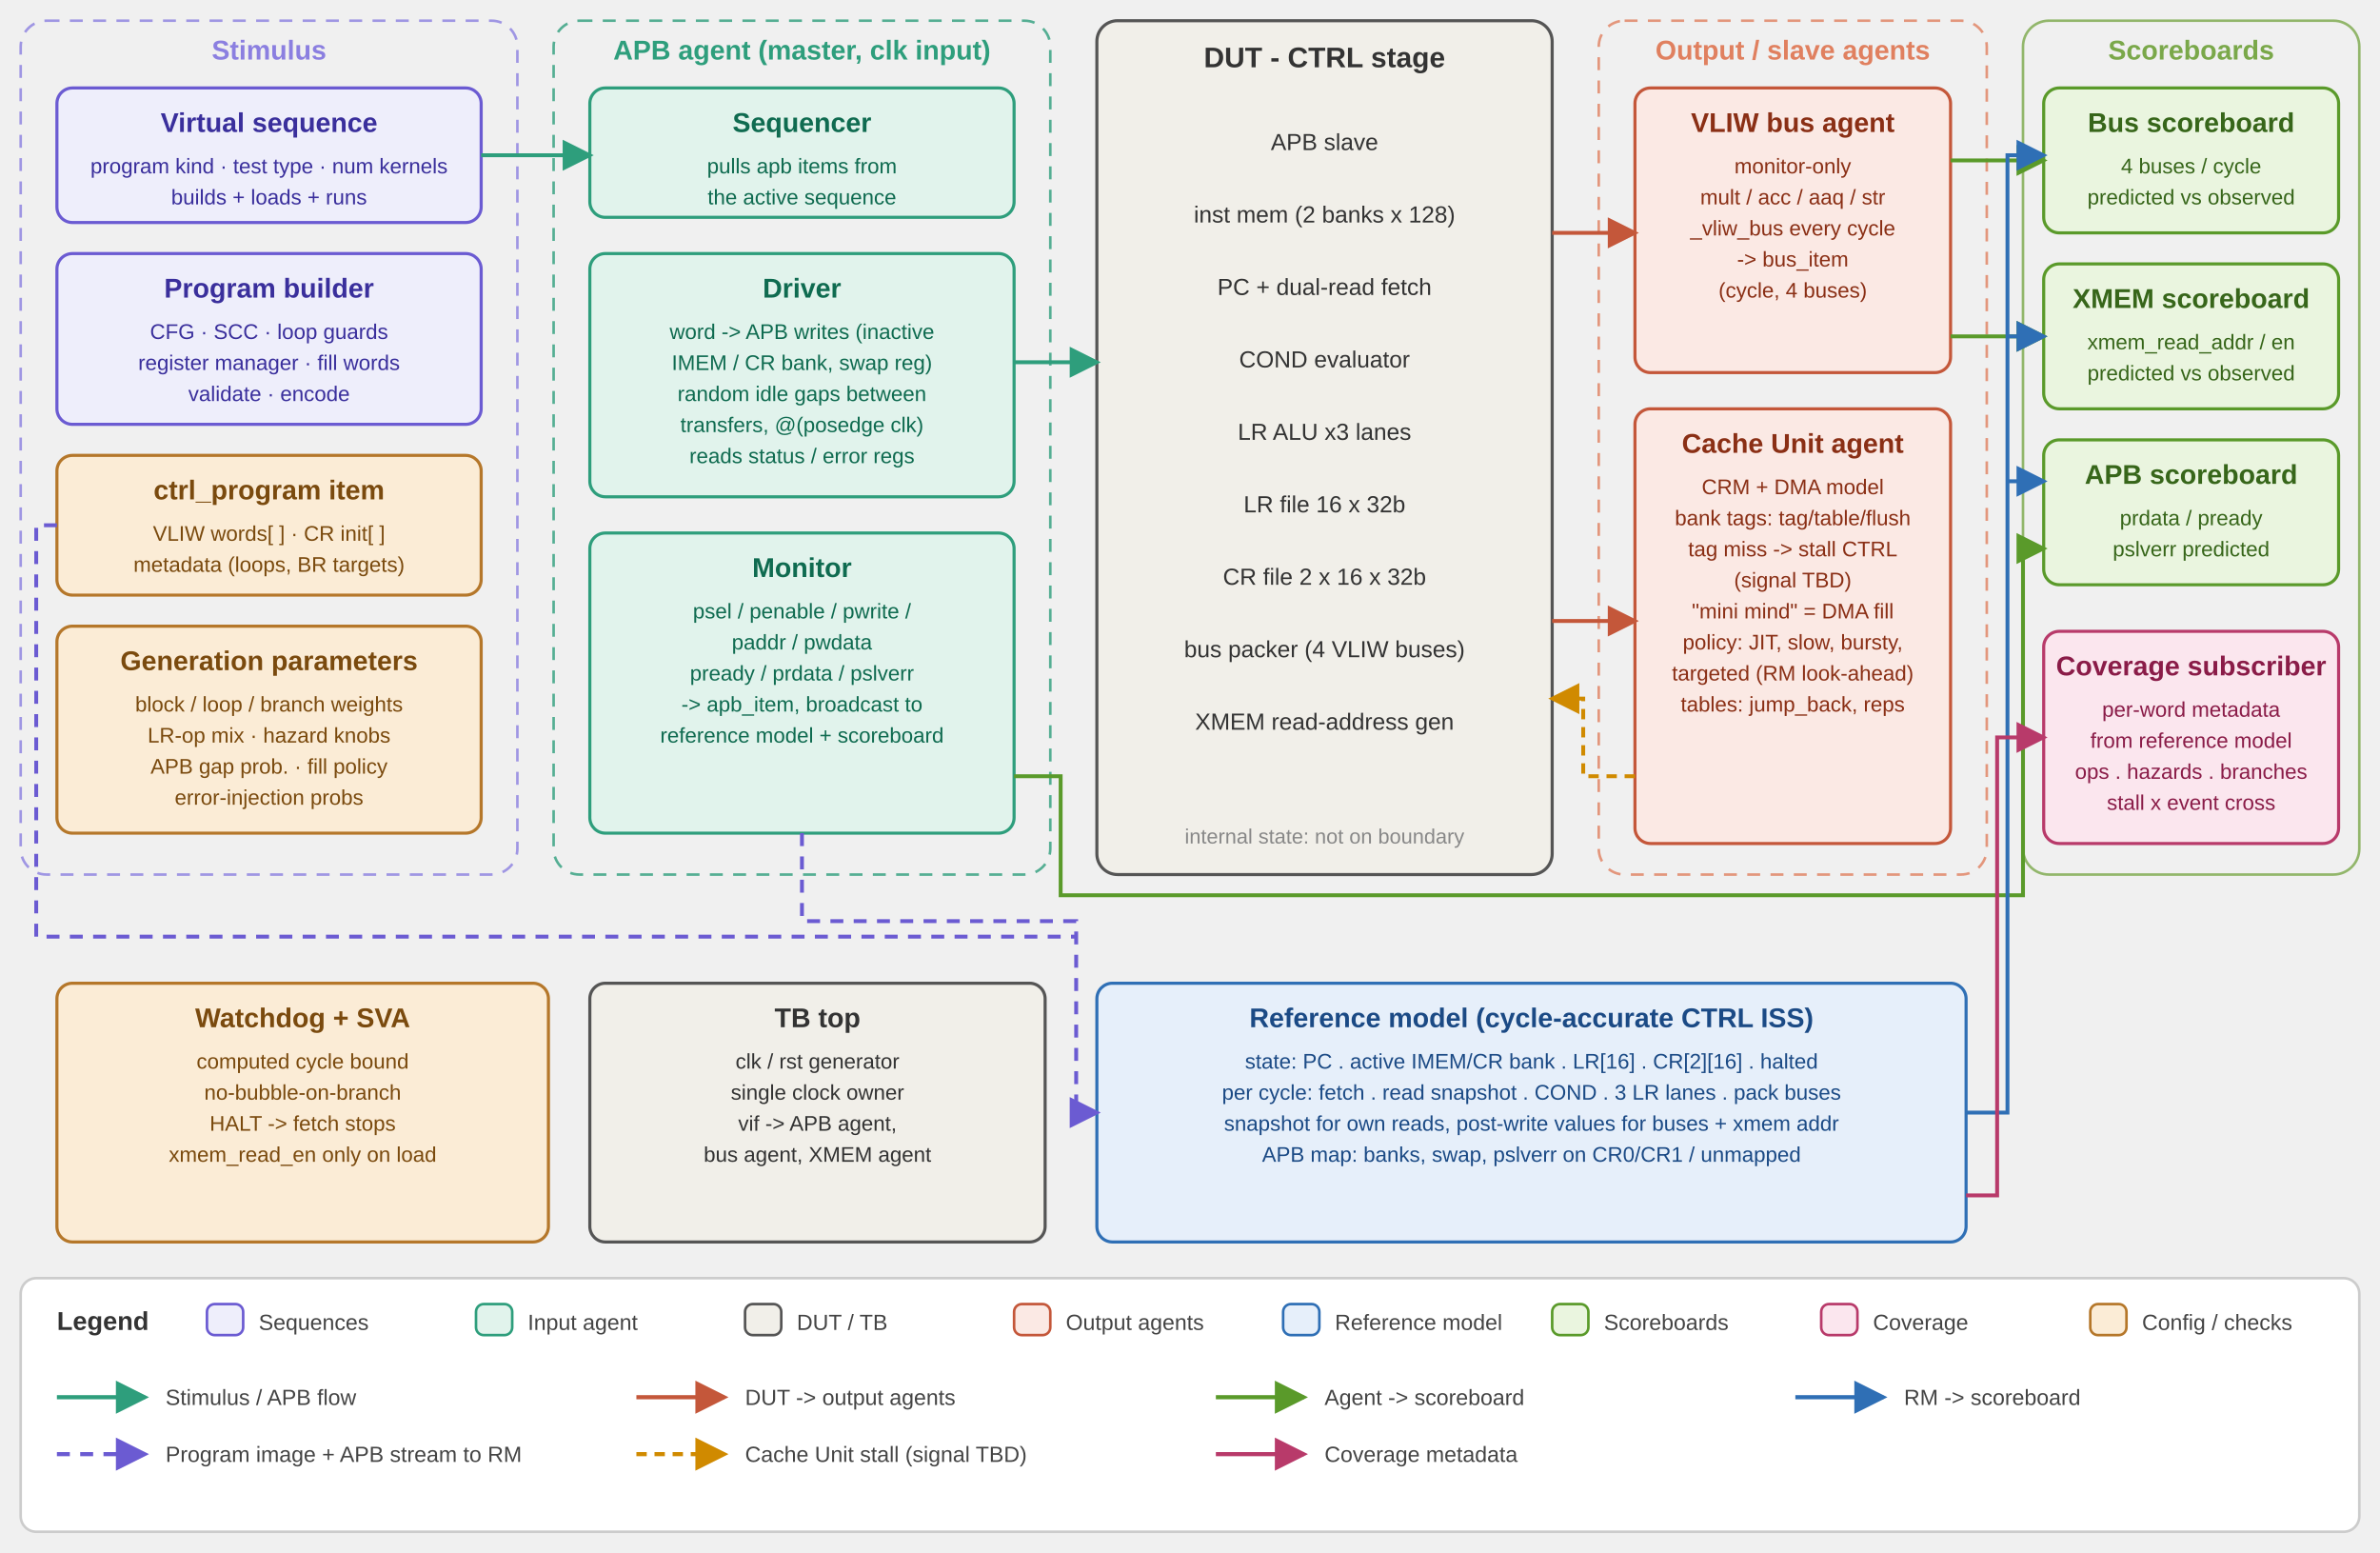
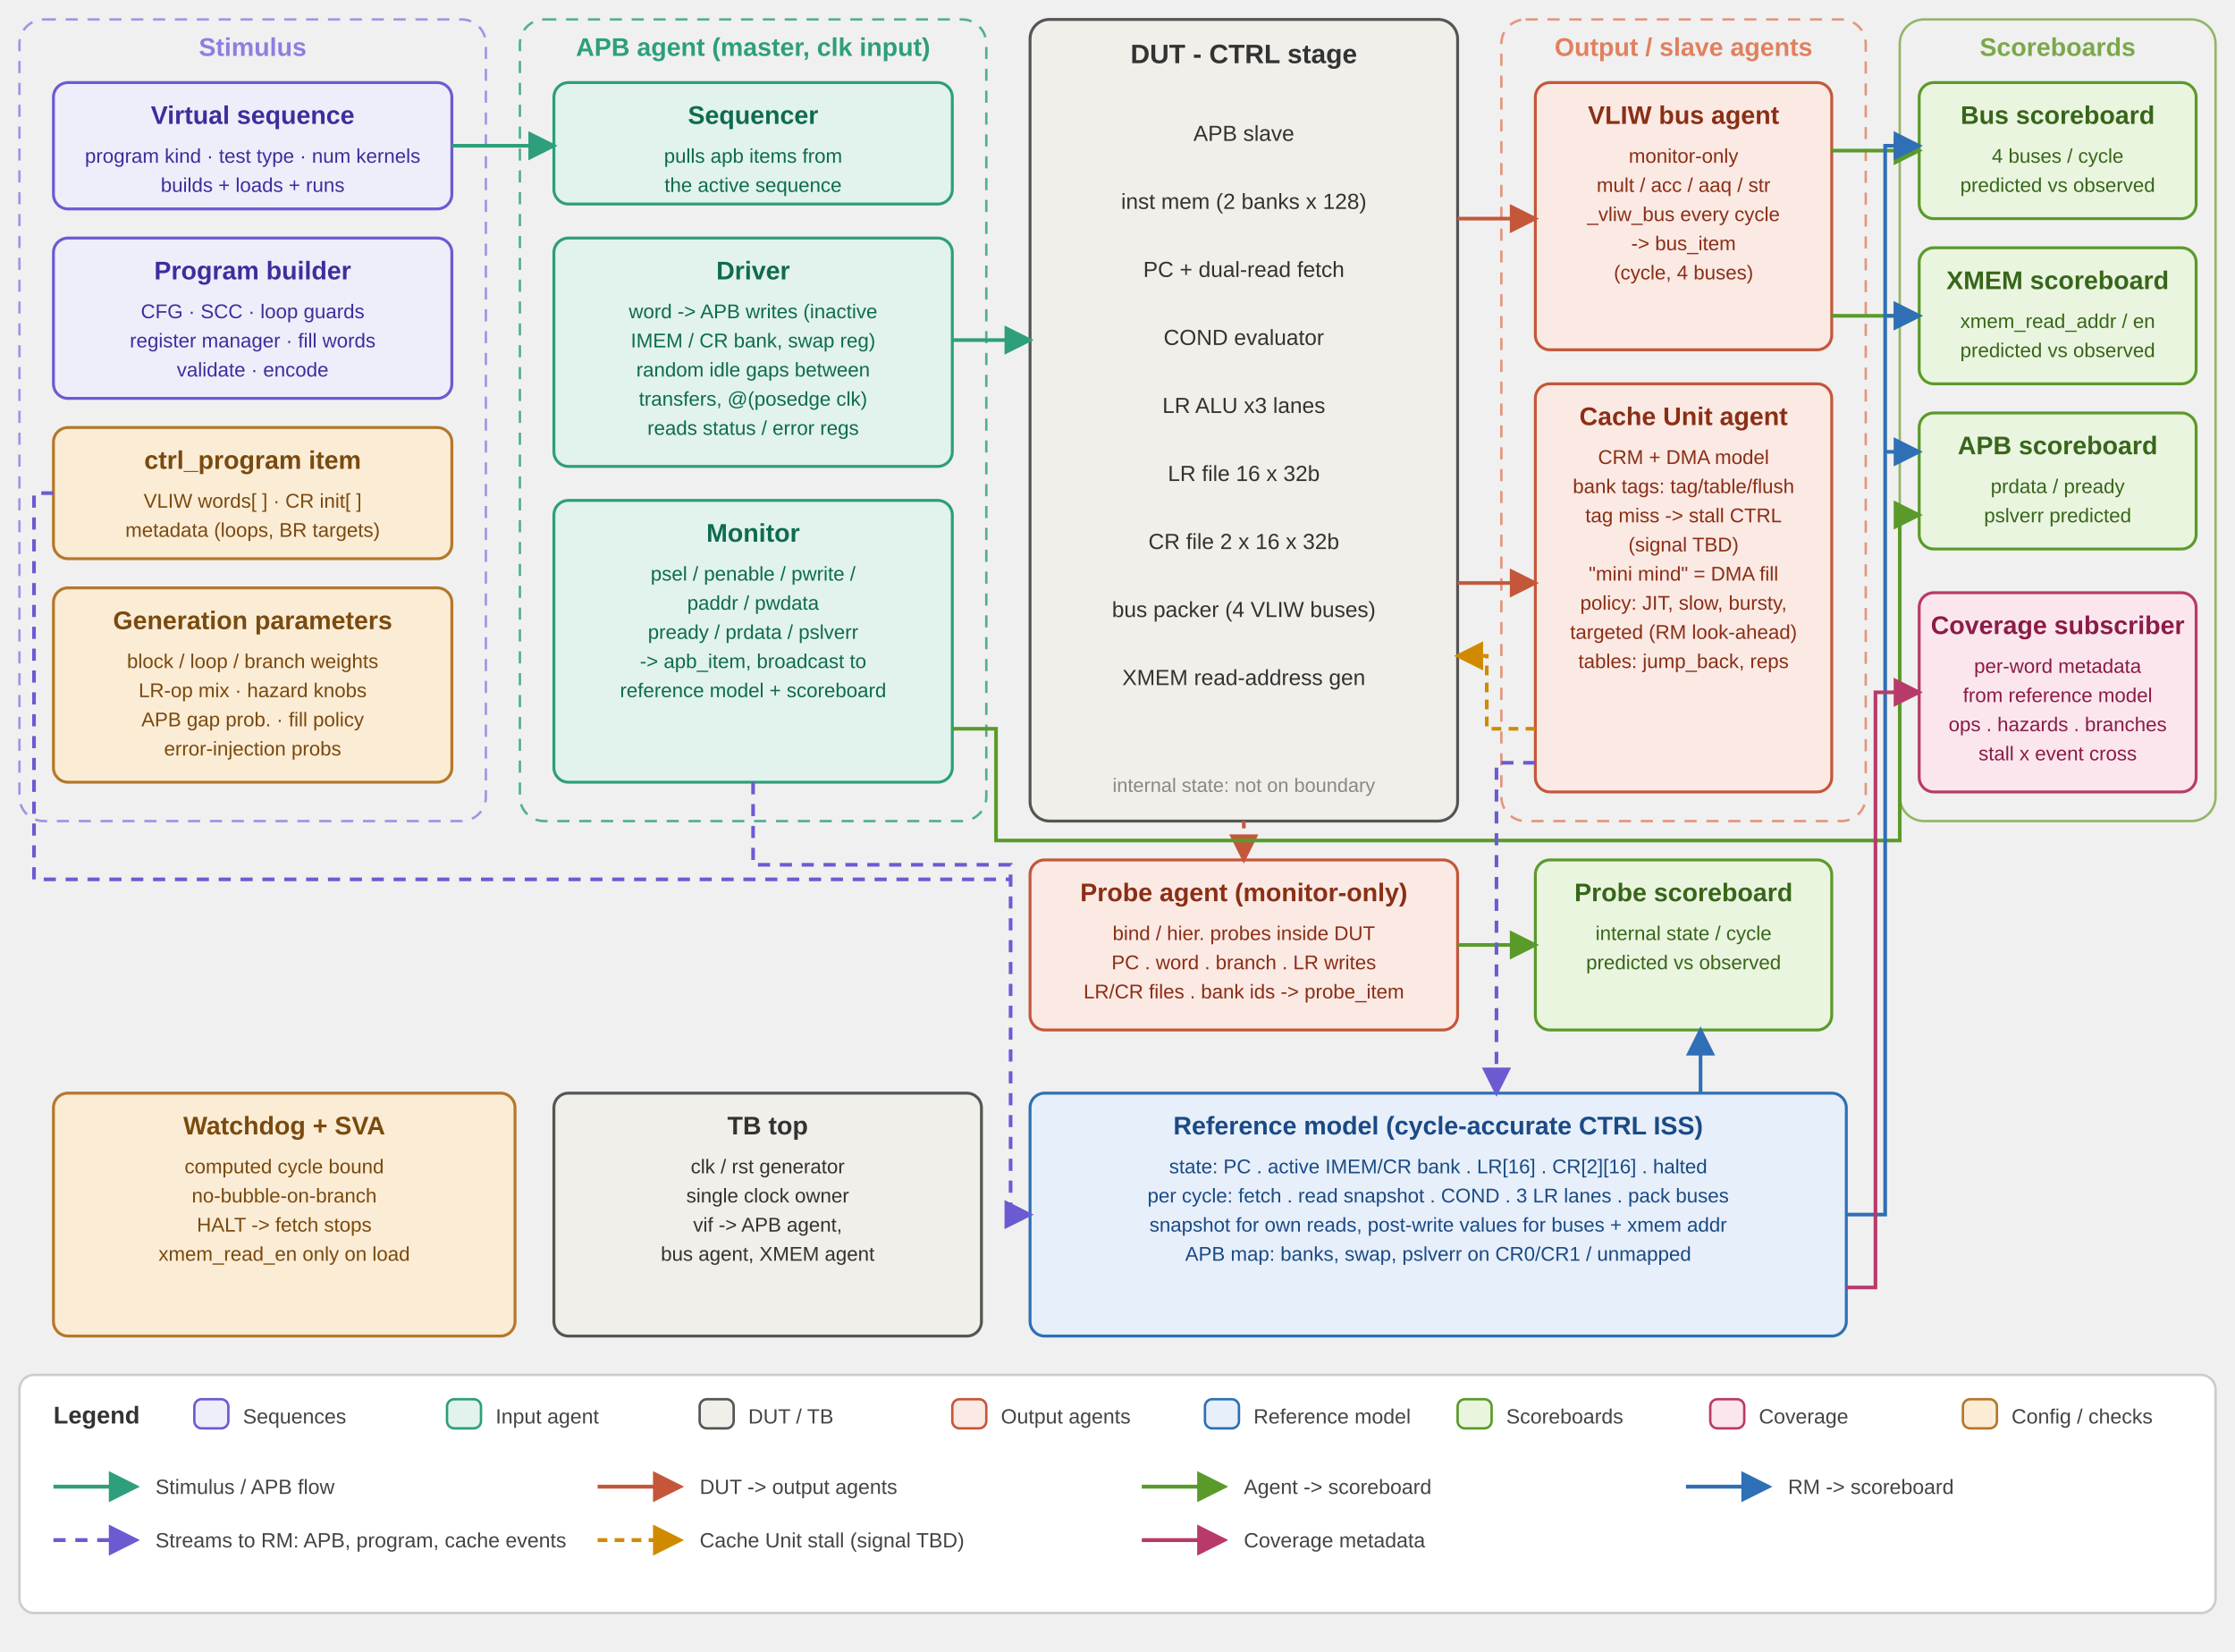
- <svg xmlns="http://www.w3.org/2000/svg" viewBox="0 0 920 600" font-family="Arial, Helvetica, sans-serif">
+ <svg xmlns="http://www.w3.org/2000/svg" viewBox="0 0 920 680" font-family="Arial, Helvetica, sans-serif">
  <defs>
    <marker id="a2e9e7c" markerWidth="8" markerHeight="8" refX="7" refY="4" orient="auto">
      <path d="M0,0 L8,4 L0,8 z" fill="#2e9e7c" />
    </marker>
    <marker id="ac4573a" markerWidth="8" markerHeight="8" refX="7" refY="4" orient="auto">
      <path d="M0,0 L8,4 L0,8 z" fill="#c4573a" />
    </marker>
    <marker id="a5a9a2a" markerWidth="8" markerHeight="8" refX="7" refY="4" orient="auto">
      <path d="M0,0 L8,4 L0,8 z" fill="#5a9a2a" />
    </marker>
    <marker id="a2f6fb5" markerWidth="8" markerHeight="8" refX="7" refY="4" orient="auto">
      <path d="M0,0 L8,4 L0,8 z" fill="#2f6fb5" />
    </marker>
    <marker id="ab83a6a" markerWidth="8" markerHeight="8" refX="7" refY="4" orient="auto">
      <path d="M0,0 L8,4 L0,8 z" fill="#b83a6a" />
    </marker>
    <marker id="a6b5bd2" markerWidth="8" markerHeight="8" refX="7" refY="4" orient="auto">
      <path d="M0,0 L8,4 L0,8 z" fill="#6b5bd2" />
    </marker>
    <marker id="a888888" markerWidth="8" markerHeight="8" refX="7" refY="4" orient="auto">
      <path d="M0,0 L8,4 L0,8 z" fill="#888888" />
    </marker>
    <marker id="ad08a00" markerWidth="8" markerHeight="8" refX="7" refY="4" orient="auto">
      <path d="M0,0 L8,4 L0,8 z" fill="#d08a00" />
    </marker>
  </defs>
  <rect x="8" y="8" width="192" height="330" rx="10" fill="none" stroke="#8b7fe0" stroke-width="1" stroke-dasharray="5,4" opacity=".8" />
  <text x="104.0" y="23" text-anchor="middle" font-weight="bold" font-size="10.5" fill="#8b7fe0">Stimulus</text>
  <rect x="214" y="8" width="192" height="330" rx="10" fill="none" stroke="#2e9e7c" stroke-width="1" stroke-dasharray="5,4" opacity=".8" />
  <text x="310.0" y="23" text-anchor="middle" font-weight="bold" font-size="10.5" fill="#2e9e7c">APB agent (master, clk input)</text>
  <rect x="618" y="8" width="150" height="330" rx="10" fill="none" stroke="#e0805f" stroke-width="1" stroke-dasharray="5,4" opacity=".8" />
  <text x="693.0" y="23" text-anchor="middle" font-weight="bold" font-size="10.5" fill="#e0805f">Output / slave agents</text>
  <rect x="22" y="34" width="164" height="52" rx="6" fill="#eeeefb" stroke="#6b5bd2" stroke-width="1.2" />
  <text x="104.0" y="51" text-anchor="middle" font-weight="bold" font-size="10.5" fill="#3a2f9c">Virtual sequence</text>
  <text x="104.0" y="67" text-anchor="middle" font-size="8.2" fill="#3a2f9c">program kind · test type · num kernels</text>
  <text x="104.0" y="79" text-anchor="middle" font-size="8.2" fill="#3a2f9c">builds + loads + runs</text>
  <rect x="22" y="98" width="164" height="66" rx="6" fill="#eeeefb" stroke="#6b5bd2" stroke-width="1.2" />
  <text x="104.0" y="115" text-anchor="middle" font-weight="bold" font-size="10.5" fill="#3a2f9c">Program builder</text>
  <text x="104.0" y="131" text-anchor="middle" font-size="8.2" fill="#3a2f9c">CFG · SCC · loop guards</text>
  <text x="104.0" y="143" text-anchor="middle" font-size="8.2" fill="#3a2f9c">register manager · fill words</text>
  <text x="104.0" y="155" text-anchor="middle" font-size="8.2" fill="#3a2f9c">validate · encode</text>
  <rect x="22" y="176" width="164" height="54" rx="6" fill="#fbecd6" stroke="#b5772a" stroke-width="1.2" />
  <text x="104.0" y="193" text-anchor="middle" font-weight="bold" font-size="10.5" fill="#7a4a0e">ctrl_program item</text>
  <text x="104.0" y="209" text-anchor="middle" font-size="8.2" fill="#7a4a0e">VLIW words[ ] · CR init[ ]</text>
  <text x="104.0" y="221" text-anchor="middle" font-size="8.2" fill="#7a4a0e">metadata (loops, BR targets)</text>
  <rect x="22" y="242" width="164" height="80" rx="6" fill="#fbecd6" stroke="#b5772a" stroke-width="1.2" />
  <text x="104.0" y="259" text-anchor="middle" font-weight="bold" font-size="10.5" fill="#7a4a0e">Generation parameters</text>
  <text x="104.0" y="275" text-anchor="middle" font-size="8.2" fill="#7a4a0e">block / loop / branch weights</text>
  <text x="104.0" y="287" text-anchor="middle" font-size="8.2" fill="#7a4a0e">LR-op mix · hazard knobs</text>
  <text x="104.0" y="299" text-anchor="middle" font-size="8.2" fill="#7a4a0e">APB gap prob. · fill policy</text>
  <text x="104.0" y="311" text-anchor="middle" font-size="8.2" fill="#7a4a0e">error-injection probs</text>
  <rect x="228" y="34" width="164" height="50" rx="6" fill="#e1f3ec" stroke="#2e9e7c" stroke-width="1.2" />
  <text x="310.0" y="51" text-anchor="middle" font-weight="bold" font-size="10.5" fill="#0f6b50">Sequencer</text>
  <text x="310.0" y="67" text-anchor="middle" font-size="8.2" fill="#0f6b50">pulls apb items from</text>
  <text x="310.0" y="79" text-anchor="middle" font-size="8.2" fill="#0f6b50">the active sequence</text>
  <rect x="228" y="98" width="164" height="94" rx="6" fill="#e1f3ec" stroke="#2e9e7c" stroke-width="1.2" />
  <text x="310.0" y="115" text-anchor="middle" font-weight="bold" font-size="10.5" fill="#0f6b50">Driver</text>
  <text x="310.0" y="131" text-anchor="middle" font-size="8.2" fill="#0f6b50">word -&gt; APB writes (inactive</text>
  <text x="310.0" y="143" text-anchor="middle" font-size="8.2" fill="#0f6b50">IMEM / CR bank, swap reg)</text>
  <text x="310.0" y="155" text-anchor="middle" font-size="8.2" fill="#0f6b50">random idle gaps between</text>
  <text x="310.0" y="167" text-anchor="middle" font-size="8.2" fill="#0f6b50">transfers, @(posedge clk)</text>
  <text x="310.0" y="179" text-anchor="middle" font-size="8.2" fill="#0f6b50">reads status / error regs</text>
  <rect x="228" y="206" width="164" height="116" rx="6" fill="#e1f3ec" stroke="#2e9e7c" stroke-width="1.2" />
  <text x="310.0" y="223" text-anchor="middle" font-weight="bold" font-size="10.5" fill="#0f6b50">Monitor</text>
  <text x="310.0" y="239" text-anchor="middle" font-size="8.2" fill="#0f6b50">psel / penable / pwrite /</text>
  <text x="310.0" y="251" text-anchor="middle" font-size="8.2" fill="#0f6b50">paddr / pwdata</text>
  <text x="310.0" y="263" text-anchor="middle" font-size="8.2" fill="#0f6b50">pready / prdata / pslverr</text>
  <text x="310.0" y="275" text-anchor="middle" font-size="8.2" fill="#0f6b50">-&gt; apb_item, broadcast to</text>
  <text x="310.0" y="287" text-anchor="middle" font-size="8.2" fill="#0f6b50">reference model + scoreboard</text>
  <rect x="424" y="8" width="176" height="330" rx="8" fill="#f1efe9" stroke="#555555" stroke-width="1.2" />
  <text x="512" y="26" text-anchor="middle" font-weight="bold" font-size="11" fill="#333333">DUT - CTRL stage</text>
  <text x="512" y="58" text-anchor="middle" font-size="9" fill="#333333">APB slave</text>
  <text x="512" y="86" text-anchor="middle" font-size="9" fill="#333333">inst mem (2 banks x 128)</text>
  <text x="512" y="114" text-anchor="middle" font-size="9" fill="#333333">PC + dual-read fetch</text>
  <text x="512" y="142" text-anchor="middle" font-size="9" fill="#333333">COND evaluator</text>
  <text x="512" y="170" text-anchor="middle" font-size="9" fill="#333333">LR ALU x3 lanes</text>
  <text x="512" y="198" text-anchor="middle" font-size="9" fill="#333333">LR file 16 x 32b</text>
  <text x="512" y="226" text-anchor="middle" font-size="9" fill="#333333">CR file 2 x 16 x 32b</text>
  <text x="512" y="254" text-anchor="middle" font-size="9" fill="#333333">bus packer (4 VLIW buses)</text>
  <text x="512" y="282" text-anchor="middle" font-size="9" fill="#333333">XMEM read-address gen</text>
  <text x="512" y="326" text-anchor="middle" font-size="8" fill="#888">internal state: not on boundary</text>
  <rect x="632" y="34" width="122" height="110" rx="6" fill="#fbe9e4" stroke="#c4573a" stroke-width="1.2" />
  <text x="693.0" y="51" text-anchor="middle" font-weight="bold" font-size="10.5" fill="#8a2f15">VLIW bus agent</text>
  <text x="693.0" y="67" text-anchor="middle" font-size="8.2" fill="#8a2f15">monitor-only</text>
  <text x="693.0" y="79" text-anchor="middle" font-size="8.2" fill="#8a2f15">mult / acc / aaq / str</text>
  <text x="693.0" y="91" text-anchor="middle" font-size="8.2" fill="#8a2f15">_vliw_bus every cycle</text>
  <text x="693.0" y="103" text-anchor="middle" font-size="8.2" fill="#8a2f15">-&gt; bus_item</text>
  <text x="693.0" y="115" text-anchor="middle" font-size="8.2" fill="#8a2f15">(cycle, 4 buses)</text>
  <rect x="632" y="158" width="122" height="168" rx="6" fill="#fbe9e4" stroke="#c4573a" stroke-width="1.2" />
  <text x="693.0" y="175" text-anchor="middle" font-weight="bold" font-size="10.5" fill="#8a2f15">Cache Unit agent</text>
  <text x="693.0" y="191" text-anchor="middle" font-size="8.2" fill="#8a2f15">CRM + DMA model</text>
  <text x="693.0" y="203" text-anchor="middle" font-size="8.2" fill="#8a2f15">bank tags: tag/table/flush</text>
  <text x="693.0" y="215" text-anchor="middle" font-size="8.2" fill="#8a2f15">tag miss -&gt; stall CTRL</text>
  <text x="693.0" y="227" text-anchor="middle" font-size="8.2" fill="#8a2f15">(signal TBD)</text>
  <text x="693.0" y="239" text-anchor="middle" font-size="8.2" fill="#8a2f15">"mini mind" = DMA fill</text>
  <text x="693.0" y="251" text-anchor="middle" font-size="8.2" fill="#8a2f15">policy: JIT, slow, bursty,</text>
  <text x="693.0" y="263" text-anchor="middle" font-size="8.2" fill="#8a2f15">targeted (RM look-ahead)</text>
  <text x="693.0" y="275" text-anchor="middle" font-size="8.2" fill="#8a2f15">tables: jump_back, reps</text>
  <rect x="782" y="8" width="130" height="330" rx="10" fill="none" stroke="#7aa84a" stroke-width="1" stroke-dasharray="none" opacity=".8" />
  <text x="847.0" y="23" text-anchor="middle" font-weight="bold" font-size="10.5" fill="#7aa84a">Scoreboards</text>
  <rect x="790" y="34" width="114" height="56" rx="6" fill="#eaf5df" stroke="#5a9a2a" stroke-width="1.2" />
  <text x="847.0" y="51" text-anchor="middle" font-weight="bold" font-size="10.5" fill="#37661a">Bus scoreboard</text>
  <text x="847.0" y="67" text-anchor="middle" font-size="8.2" fill="#37661a">4 buses / cycle</text>
  <text x="847.0" y="79" text-anchor="middle" font-size="8.2" fill="#37661a">predicted vs observed</text>
  <rect x="790" y="102" width="114" height="56" rx="6" fill="#eaf5df" stroke="#5a9a2a" stroke-width="1.2" />
  <text x="847.0" y="119" text-anchor="middle" font-weight="bold" font-size="10.5" fill="#37661a">XMEM scoreboard</text>
  <text x="847.0" y="135" text-anchor="middle" font-size="8.2" fill="#37661a">xmem_read_addr / en</text>
  <text x="847.0" y="147" text-anchor="middle" font-size="8.2" fill="#37661a">predicted vs observed</text>
  <rect x="790" y="170" width="114" height="56" rx="6" fill="#eaf5df" stroke="#5a9a2a" stroke-width="1.2" />
  <text x="847.0" y="187" text-anchor="middle" font-weight="bold" font-size="10.5" fill="#37661a">APB scoreboard</text>
  <text x="847.0" y="203" text-anchor="middle" font-size="8.2" fill="#37661a">prdata / pready</text>
  <text x="847.0" y="215" text-anchor="middle" font-size="8.2" fill="#37661a">pslverr predicted</text>
  <rect x="790" y="244" width="114" height="82" rx="6" fill="#fbe6ee" stroke="#b83a6a" stroke-width="1.2" />
  <text x="847.0" y="261" text-anchor="middle" font-weight="bold" font-size="10.5" fill="#8a1c48">Coverage subscriber</text>
  <text x="847.0" y="277" text-anchor="middle" font-size="8.2" fill="#8a1c48">per-word metadata</text>
  <text x="847.0" y="289" text-anchor="middle" font-size="8.2" fill="#8a1c48">from reference model</text>
  <text x="847.0" y="301" text-anchor="middle" font-size="8.2" fill="#8a1c48">ops . hazards . branches</text>
  <text x="847.0" y="313" text-anchor="middle" font-size="8.2" fill="#8a1c48">stall x event cross</text>
-   <rect x="424" y="380" width="336" height="100" rx="6" fill="#e6effa" stroke="#2f6fb5" stroke-width="1.2" />
-   <text x="592.0" y="397" text-anchor="middle" font-weight="bold" font-size="10.5" fill="#1b4a85">Reference model (cycle-accurate CTRL ISS)</text>
-   <text x="592.0" y="413" text-anchor="middle" font-size="8.2" fill="#1b4a85">state: PC . active IMEM/CR bank . LR[16] . CR[2][16] . halted</text>
-   <text x="592.0" y="425" text-anchor="middle" font-size="8.2" fill="#1b4a85">per cycle: fetch . read snapshot . COND . 3 LR lanes . pack buses</text>
-   <text x="592.0" y="437" text-anchor="middle" font-size="8.2" fill="#1b4a85">snapshot for own reads, post-write values for buses + xmem addr</text>
-   <text x="592.0" y="449" text-anchor="middle" font-size="8.2" fill="#1b4a85">APB map: banks, swap, pslverr on CR0/CR1 / unmapped</text>
-   <rect x="22" y="380" width="190" height="100" rx="6" fill="#fbecd6" stroke="#b5772a" stroke-width="1.2" />
-   <text x="117.0" y="397" text-anchor="middle" font-weight="bold" font-size="10.5" fill="#7a4a0e">Watchdog + SVA</text>
-   <text x="117.0" y="413" text-anchor="middle" font-size="8.2" fill="#7a4a0e">computed cycle bound</text>
-   <text x="117.0" y="425" text-anchor="middle" font-size="8.2" fill="#7a4a0e">no-bubble-on-branch</text>
-   <text x="117.0" y="437" text-anchor="middle" font-size="8.2" fill="#7a4a0e">HALT -&gt; fetch stops</text>
-   <text x="117.0" y="449" text-anchor="middle" font-size="8.2" fill="#7a4a0e">xmem_read_en only on load</text>
-   <rect x="228" y="380" width="176" height="100" rx="6" fill="#f1efe9" stroke="#555555" stroke-width="1.2" />
-   <text x="316.0" y="397" text-anchor="middle" font-weight="bold" font-size="10.5" fill="#333333">TB top</text>
-   <text x="316.0" y="413" text-anchor="middle" font-size="8.2" fill="#333333">clk / rst generator</text>
-   <text x="316.0" y="425" text-anchor="middle" font-size="8.2" fill="#333333">single clock owner</text>
-   <text x="316.0" y="437" text-anchor="middle" font-size="8.2" fill="#333333">vif -&gt; APB agent,</text>
-   <text x="316.0" y="449" text-anchor="middle" font-size="8.2" fill="#333333">bus agent, XMEM agent</text>
+   <rect x="424" y="450" width="336" height="100" rx="6" fill="#e6effa" stroke="#2f6fb5" stroke-width="1.2" />
+   <text x="592.0" y="467" text-anchor="middle" font-weight="bold" font-size="10.5" fill="#1b4a85">Reference model (cycle-accurate CTRL ISS)</text>
+   <text x="592.0" y="483" text-anchor="middle" font-size="8.2" fill="#1b4a85">state: PC . active IMEM/CR bank . LR[16] . CR[2][16] . halted</text>
+   <text x="592.0" y="495" text-anchor="middle" font-size="8.2" fill="#1b4a85">per cycle: fetch . read snapshot . COND . 3 LR lanes . pack buses</text>
+   <text x="592.0" y="507" text-anchor="middle" font-size="8.2" fill="#1b4a85">snapshot for own reads, post-write values for buses + xmem addr</text>
+   <text x="592.0" y="519" text-anchor="middle" font-size="8.2" fill="#1b4a85">APB map: banks, swap, pslverr on CR0/CR1 / unmapped</text>
+   <rect x="22" y="450" width="190" height="100" rx="6" fill="#fbecd6" stroke="#b5772a" stroke-width="1.2" />
+   <text x="117.0" y="467" text-anchor="middle" font-weight="bold" font-size="10.5" fill="#7a4a0e">Watchdog + SVA</text>
+   <text x="117.0" y="483" text-anchor="middle" font-size="8.2" fill="#7a4a0e">computed cycle bound</text>
+   <text x="117.0" y="495" text-anchor="middle" font-size="8.2" fill="#7a4a0e">no-bubble-on-branch</text>
+   <text x="117.0" y="507" text-anchor="middle" font-size="8.2" fill="#7a4a0e">HALT -&gt; fetch stops</text>
+   <text x="117.0" y="519" text-anchor="middle" font-size="8.2" fill="#7a4a0e">xmem_read_en only on load</text>
+   <rect x="228" y="450" width="176" height="100" rx="6" fill="#f1efe9" stroke="#555555" stroke-width="1.2" />
+   <text x="316.0" y="467" text-anchor="middle" font-weight="bold" font-size="10.5" fill="#333333">TB top</text>
+   <text x="316.0" y="483" text-anchor="middle" font-size="8.2" fill="#333333">clk / rst generator</text>
+   <text x="316.0" y="495" text-anchor="middle" font-size="8.2" fill="#333333">single clock owner</text>
+   <text x="316.0" y="507" text-anchor="middle" font-size="8.2" fill="#333333">vif -&gt; APB agent,</text>
+   <text x="316.0" y="519" text-anchor="middle" font-size="8.2" fill="#333333">bus agent, XMEM agent</text>
+   <rect x="424" y="354" width="176" height="70" rx="6" fill="#fbe9e4" stroke="#c4573a" stroke-width="1.2" />
+   <text x="512.0" y="371" text-anchor="middle" font-weight="bold" font-size="10.5" fill="#8a2f15">Probe agent (monitor-only)</text>
+   <text x="512.0" y="387" text-anchor="middle" font-size="8.2" fill="#8a2f15">bind / hier. probes inside DUT</text>
+   <text x="512.0" y="399" text-anchor="middle" font-size="8.2" fill="#8a2f15">PC . word . branch . LR writes</text>
+   <text x="512.0" y="411" text-anchor="middle" font-size="8.2" fill="#8a2f15">LR/CR files . bank ids -&gt; probe_item</text>
+   <rect x="632" y="354" width="122" height="70" rx="6" fill="#eaf5df" stroke="#5a9a2a" stroke-width="1.2" />
+   <text x="693.0" y="371" text-anchor="middle" font-weight="bold" font-size="10.5" fill="#37661a">Probe scoreboard</text>
+   <text x="693.0" y="387" text-anchor="middle" font-size="8.2" fill="#37661a">internal state / cycle</text>
+   <text x="693.0" y="399" text-anchor="middle" font-size="8.2" fill="#37661a">predicted vs observed</text>
  <path d="M186,60 L228,60" stroke="#2e9e7c" stroke-width="1.5" fill="none" marker-end="url(#a2e9e7c)" />
  <path d="M392,140 L424,140" stroke="#2e9e7c" stroke-width="1.5" fill="none" marker-end="url(#a2e9e7c)" />
  <path d="M600,90 L632,90" stroke="#c4573a" stroke-width="1.5" fill="none" marker-end="url(#ac4573a)" />
  <path d="M600,240 L632,240" stroke="#c4573a" stroke-width="1.5" fill="none" marker-end="url(#ac4573a)" />
  <polyline points="632,300 612,300 612,270 600,270" stroke="#d08a00" stroke-width="1.5" fill="none" stroke-dasharray="4,3" marker-end="url(#ad08a00)" />
+   <path d="M512,338 L512,354" stroke="#c4573a" stroke-width="1.5" fill="none" stroke-dasharray="3,3" marker-end="url(#ac4573a)" />
+   <path d="M600,389 L632,389" stroke="#5a9a2a" stroke-width="1.5" fill="none" marker-end="url(#a5a9a2a)" />
+   <path d="M700,450 L700,424" stroke="#2f6fb5" stroke-width="1.5" fill="none" marker-end="url(#a2f6fb5)" />
  <path d="M754,62 L790,62" stroke="#5a9a2a" stroke-width="1.5" fill="none" marker-end="url(#a5a9a2a)" />
  <path d="M754,130 L790,130" stroke="#5a9a2a" stroke-width="1.5" fill="none" marker-end="url(#a5a9a2a)" />
  <polyline points="392,300 410,300 410,346 782,346 782,212 790,212" stroke="#5a9a2a" stroke-width="1.5" fill="none" marker-end="url(#a5a9a2a)" />
-   <polyline points="310,322 310,356 416,356 416,430 424,430" stroke="#6b5bd2" stroke-width="1.5" fill="none" stroke-dasharray="5,4" marker-end="url(#a6b5bd2)" />
-   <polyline points="760,430 776,430 776,60 790,60" stroke="#2f6fb5" stroke-width="1.5" fill="none" marker-end="url(#a2f6fb5)" />
+   <polyline points="310,322 310,356 416,356 416,500 424,500" stroke="#6b5bd2" stroke-width="1.5" fill="none" stroke-dasharray="5,4" marker-end="url(#a6b5bd2)" />
+   <polyline points="760,500 776,500 776,60 790,60" stroke="#2f6fb5" stroke-width="1.5" fill="none" marker-end="url(#a2f6fb5)" />
  <polyline points="776,130 790,130" stroke="#2f6fb5" stroke-width="1.5" fill="none" marker-end="url(#a2f6fb5)" />
  <polyline points="776,186 790,186" stroke="#2f6fb5" stroke-width="1.5" fill="none" marker-end="url(#a2f6fb5)" />
-   <polyline points="760,462 772,462 772,285 790,285" stroke="#b83a6a" stroke-width="1.5" fill="none" marker-end="url(#ab83a6a)" />
+   <polyline points="760,530 772,530 772,285 790,285" stroke="#b83a6a" stroke-width="1.5" fill="none" marker-end="url(#ab83a6a)" />
+   <polyline points="632,314 616,314 616,450" stroke="#6b5bd2" stroke-width="1.5" fill="none" stroke-dasharray="5,4" marker-end="url(#a6b5bd2)" />
  <polyline points="22,203 14,203 14,362 416,362" stroke="#6b5bd2" stroke-width="1.5" fill="none" stroke-dasharray="5,4" />
-   <rect x="8" y="494" width="904" height="98" rx="6" fill="#fff" stroke="#ccc" />
-   <text x="22" y="514" font-weight="bold" font-size="10" fill="#333">Legend</text>
-   <rect x="80" y="504" width="14" height="12" rx="3" fill="#eeeefb" stroke="#6b5bd2" />
-   <text x="100" y="514" font-size="8.5" fill="#444">Sequences</text>
-   <rect x="184" y="504" width="14" height="12" rx="3" fill="#e1f3ec" stroke="#2e9e7c" />
-   <text x="204" y="514" font-size="8.5" fill="#444">Input agent</text>
-   <rect x="288" y="504" width="14" height="12" rx="3" fill="#f1efe9" stroke="#555" />
-   <text x="308" y="514" font-size="8.5" fill="#444">DUT / TB</text>
-   <rect x="392" y="504" width="14" height="12" rx="3" fill="#fbe9e4" stroke="#c4573a" />
-   <text x="412" y="514" font-size="8.5" fill="#444">Output agents</text>
-   <rect x="496" y="504" width="14" height="12" rx="3" fill="#e6effa" stroke="#2f6fb5" />
-   <text x="516" y="514" font-size="8.5" fill="#444">Reference model</text>
-   <rect x="600" y="504" width="14" height="12" rx="3" fill="#eaf5df" stroke="#5a9a2a" />
-   <text x="620" y="514" font-size="8.5" fill="#444">Scoreboards</text>
-   <rect x="704" y="504" width="14" height="12" rx="3" fill="#fbe6ee" stroke="#b83a6a" />
-   <text x="724" y="514" font-size="8.5" fill="#444">Coverage</text>
-   <rect x="808" y="504" width="14" height="12" rx="3" fill="#fbecd6" stroke="#b5772a" />
-   <text x="828" y="514" font-size="8.5" fill="#444">Config / checks</text>
-   <line x1="22" y1="540" x2="56" y2="540" stroke="#2e9e7c" stroke-width="1.6" marker-end="url(#a2e9e7c)" />
-   <text x="64" y="543" font-size="8.5" fill="#444">Stimulus / APB flow</text>
-   <line x1="246" y1="540" x2="280" y2="540" stroke="#c4573a" stroke-width="1.6" marker-end="url(#ac4573a)" />
-   <text x="288" y="543" font-size="8.5" fill="#444">DUT -&gt; output agents</text>
-   <line x1="470" y1="540" x2="504" y2="540" stroke="#5a9a2a" stroke-width="1.6" marker-end="url(#a5a9a2a)" />
-   <text x="512" y="543" font-size="8.5" fill="#444">Agent -&gt; scoreboard</text>
-   <line x1="694" y1="540" x2="728" y2="540" stroke="#2f6fb5" stroke-width="1.6" marker-end="url(#a2f6fb5)" />
-   <text x="736" y="543" font-size="8.5" fill="#444">RM -&gt; scoreboard</text>
-   <line x1="22" y1="562" x2="56" y2="562" stroke="#6b5bd2" stroke-width="1.6" stroke-dasharray="5,4" marker-end="url(#a6b5bd2)" />
-   <text x="64" y="565" font-size="8.5" fill="#444">Program image + APB stream to RM</text>
-   <line x1="246" y1="562" x2="280" y2="562" stroke="#d08a00" stroke-width="1.6" stroke-dasharray="4,3" marker-end="url(#ad08a00)" />
-   <text x="288" y="565" font-size="8.5" fill="#444">Cache Unit stall (signal TBD)</text>
-   <line x1="470" y1="562" x2="504" y2="562" stroke="#b83a6a" stroke-width="1.6" marker-end="url(#ab83a6a)" />
-   <text x="512" y="565" font-size="8.5" fill="#444">Coverage metadata</text>
+   <rect x="8" y="566" width="904" height="98" rx="6" fill="#fff" stroke="#ccc" />
+   <text x="22" y="586" font-weight="bold" font-size="10" fill="#333">Legend</text>
+   <rect x="80" y="576" width="14" height="12" rx="3" fill="#eeeefb" stroke="#6b5bd2" />
+   <text x="100" y="586" font-size="8.5" fill="#444">Sequences</text>
+   <rect x="184" y="576" width="14" height="12" rx="3" fill="#e1f3ec" stroke="#2e9e7c" />
+   <text x="204" y="586" font-size="8.5" fill="#444">Input agent</text>
+   <rect x="288" y="576" width="14" height="12" rx="3" fill="#f1efe9" stroke="#555" />
+   <text x="308" y="586" font-size="8.5" fill="#444">DUT / TB</text>
+   <rect x="392" y="576" width="14" height="12" rx="3" fill="#fbe9e4" stroke="#c4573a" />
+   <text x="412" y="586" font-size="8.5" fill="#444">Output agents</text>
+   <rect x="496" y="576" width="14" height="12" rx="3" fill="#e6effa" stroke="#2f6fb5" />
+   <text x="516" y="586" font-size="8.5" fill="#444">Reference model</text>
+   <rect x="600" y="576" width="14" height="12" rx="3" fill="#eaf5df" stroke="#5a9a2a" />
+   <text x="620" y="586" font-size="8.5" fill="#444">Scoreboards</text>
+   <rect x="704" y="576" width="14" height="12" rx="3" fill="#fbe6ee" stroke="#b83a6a" />
+   <text x="724" y="586" font-size="8.5" fill="#444">Coverage</text>
+   <rect x="808" y="576" width="14" height="12" rx="3" fill="#fbecd6" stroke="#b5772a" />
+   <text x="828" y="586" font-size="8.5" fill="#444">Config / checks</text>
+   <line x1="22" y1="612" x2="56" y2="612" stroke="#2e9e7c" stroke-width="1.6" marker-end="url(#a2e9e7c)" />
+   <text x="64" y="615" font-size="8.5" fill="#444">Stimulus / APB flow</text>
+   <line x1="246" y1="612" x2="280" y2="612" stroke="#c4573a" stroke-width="1.6" marker-end="url(#ac4573a)" />
+   <text x="288" y="615" font-size="8.5" fill="#444">DUT -&gt; output agents</text>
+   <line x1="470" y1="612" x2="504" y2="612" stroke="#5a9a2a" stroke-width="1.6" marker-end="url(#a5a9a2a)" />
+   <text x="512" y="615" font-size="8.5" fill="#444">Agent -&gt; scoreboard</text>
+   <line x1="694" y1="612" x2="728" y2="612" stroke="#2f6fb5" stroke-width="1.6" marker-end="url(#a2f6fb5)" />
+   <text x="736" y="615" font-size="8.5" fill="#444">RM -&gt; scoreboard</text>
+   <line x1="22" y1="634" x2="56" y2="634" stroke="#6b5bd2" stroke-width="1.6" stroke-dasharray="5,4" marker-end="url(#a6b5bd2)" />
+   <text x="64" y="637" font-size="8.5" fill="#444">Streams to RM: APB, program, cache events</text>
+   <line x1="246" y1="634" x2="280" y2="634" stroke="#d08a00" stroke-width="1.6" stroke-dasharray="4,3" marker-end="url(#ad08a00)" />
+   <text x="288" y="637" font-size="8.5" fill="#444">Cache Unit stall (signal TBD)</text>
+   <line x1="470" y1="634" x2="504" y2="634" stroke="#b83a6a" stroke-width="1.6" marker-end="url(#ab83a6a)" />
+   <text x="512" y="637" font-size="8.5" fill="#444">Coverage metadata</text>
</svg>
